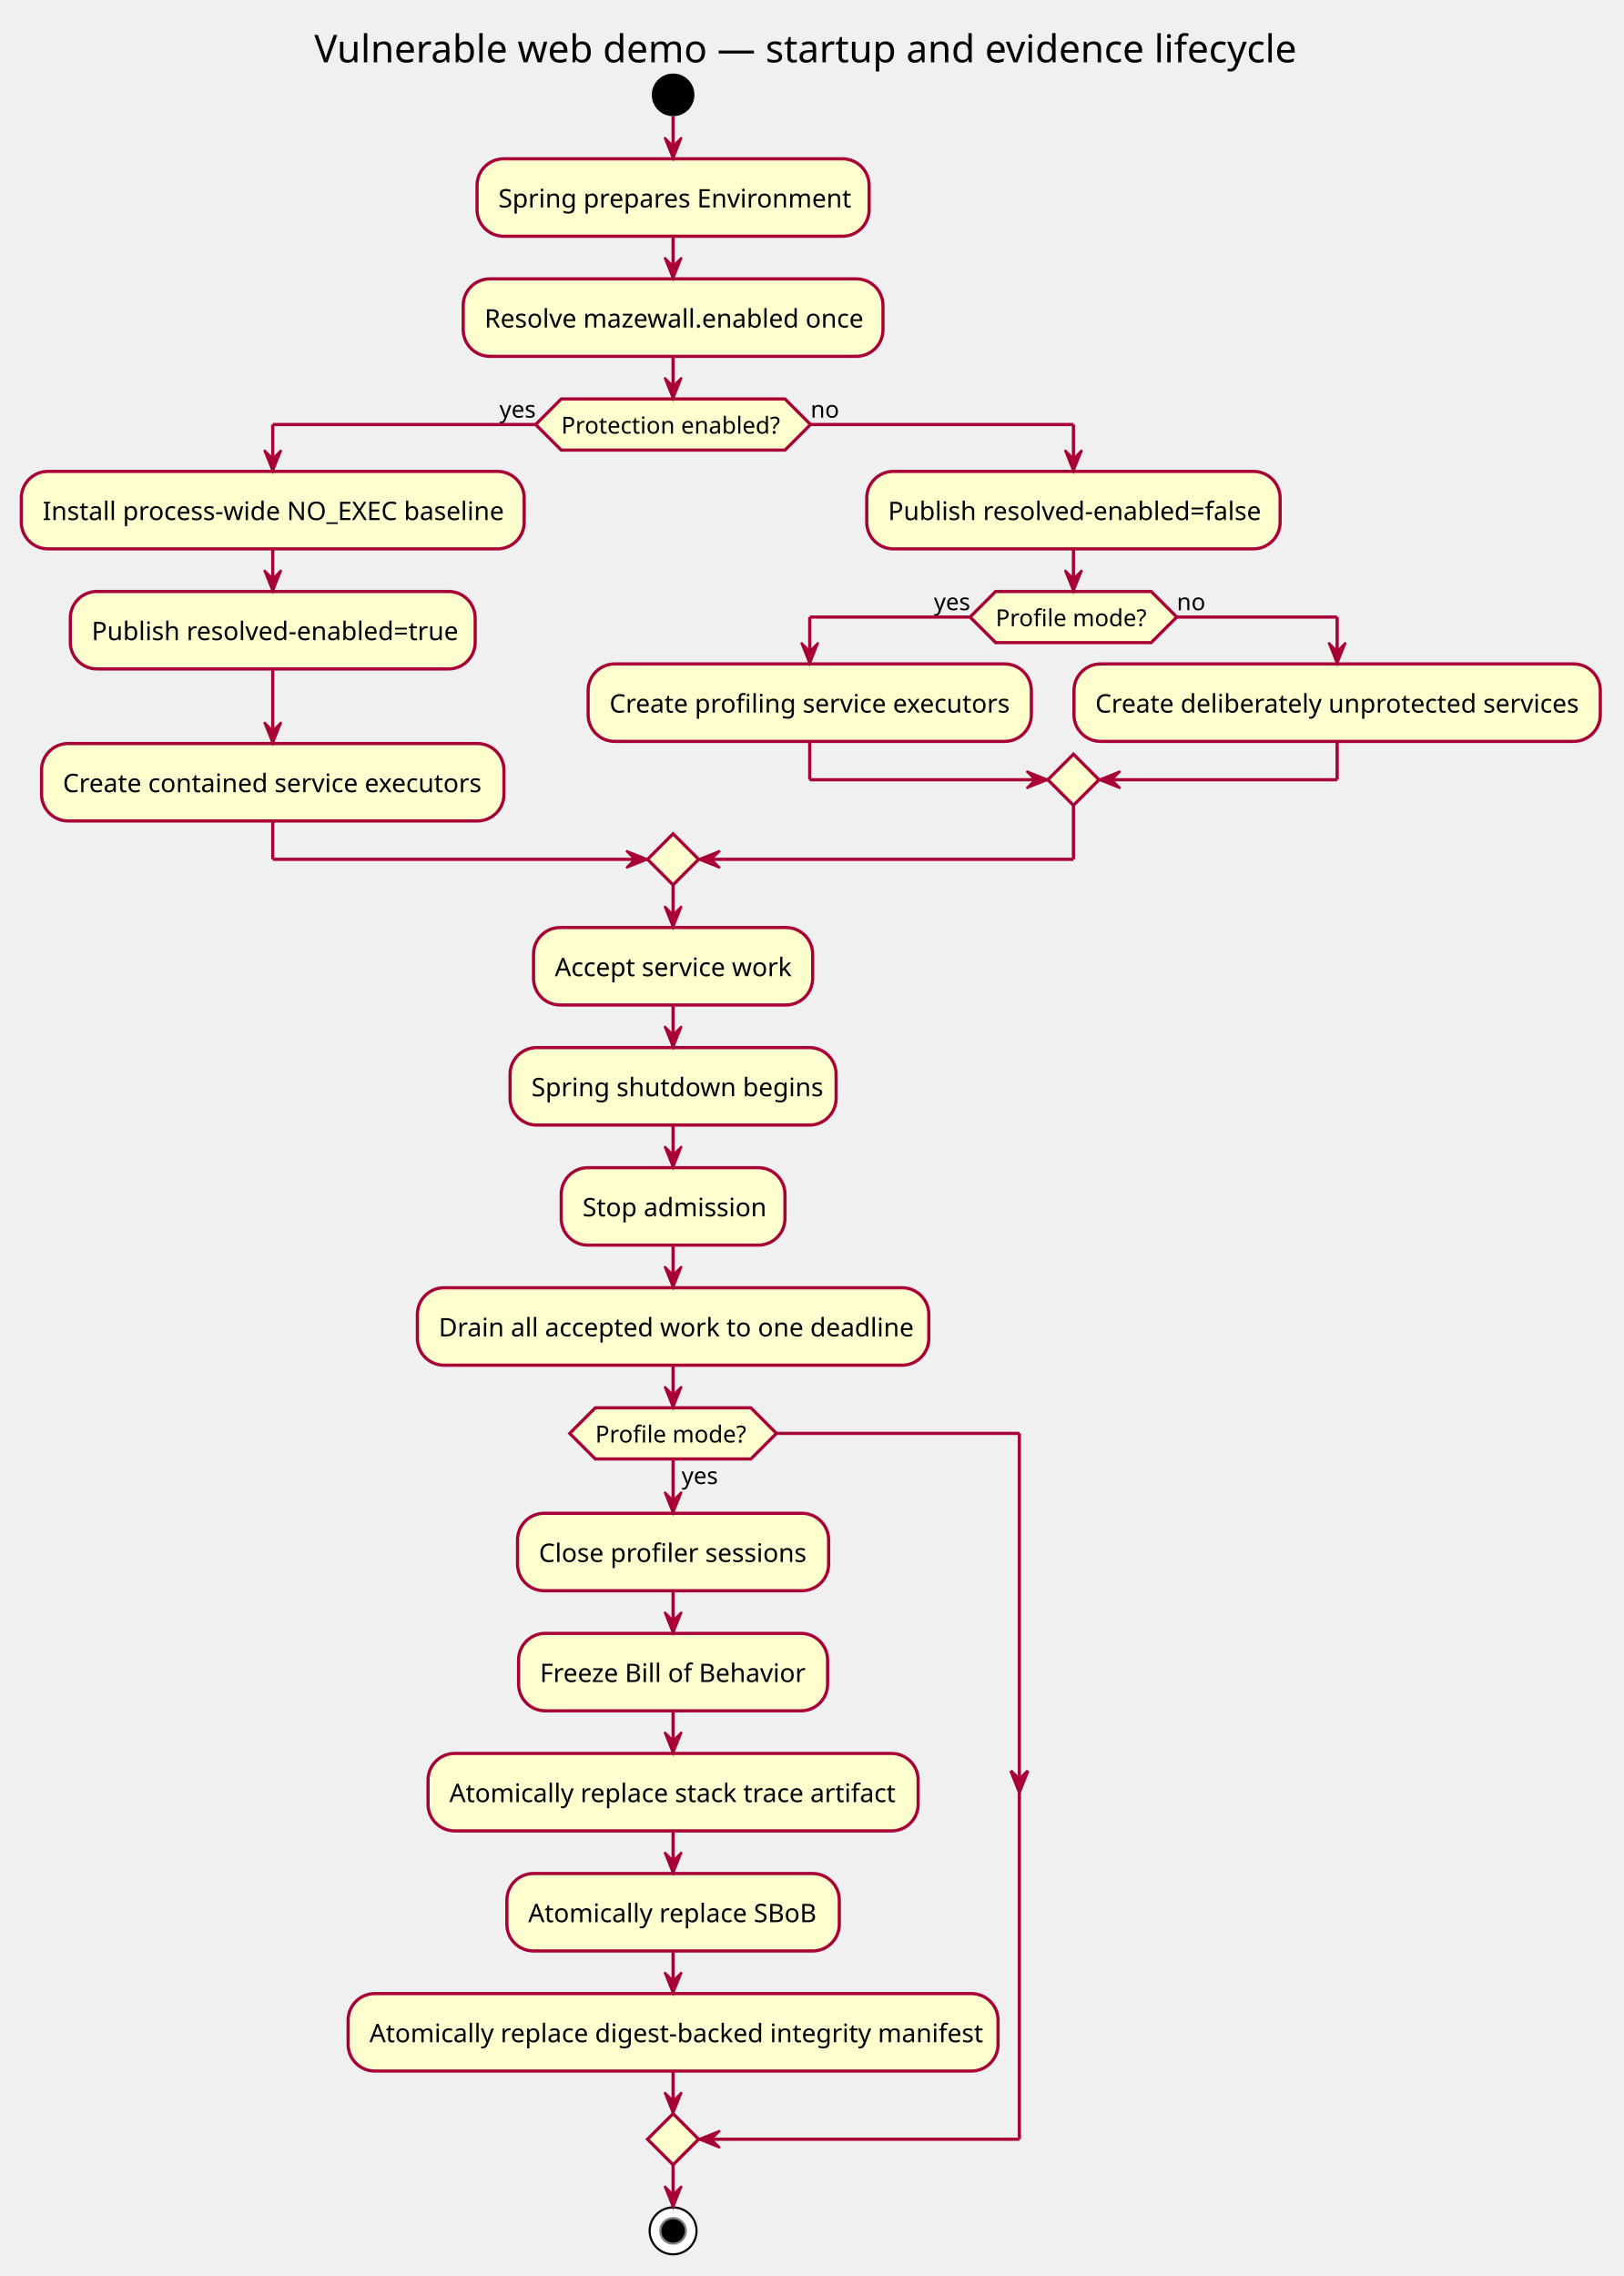
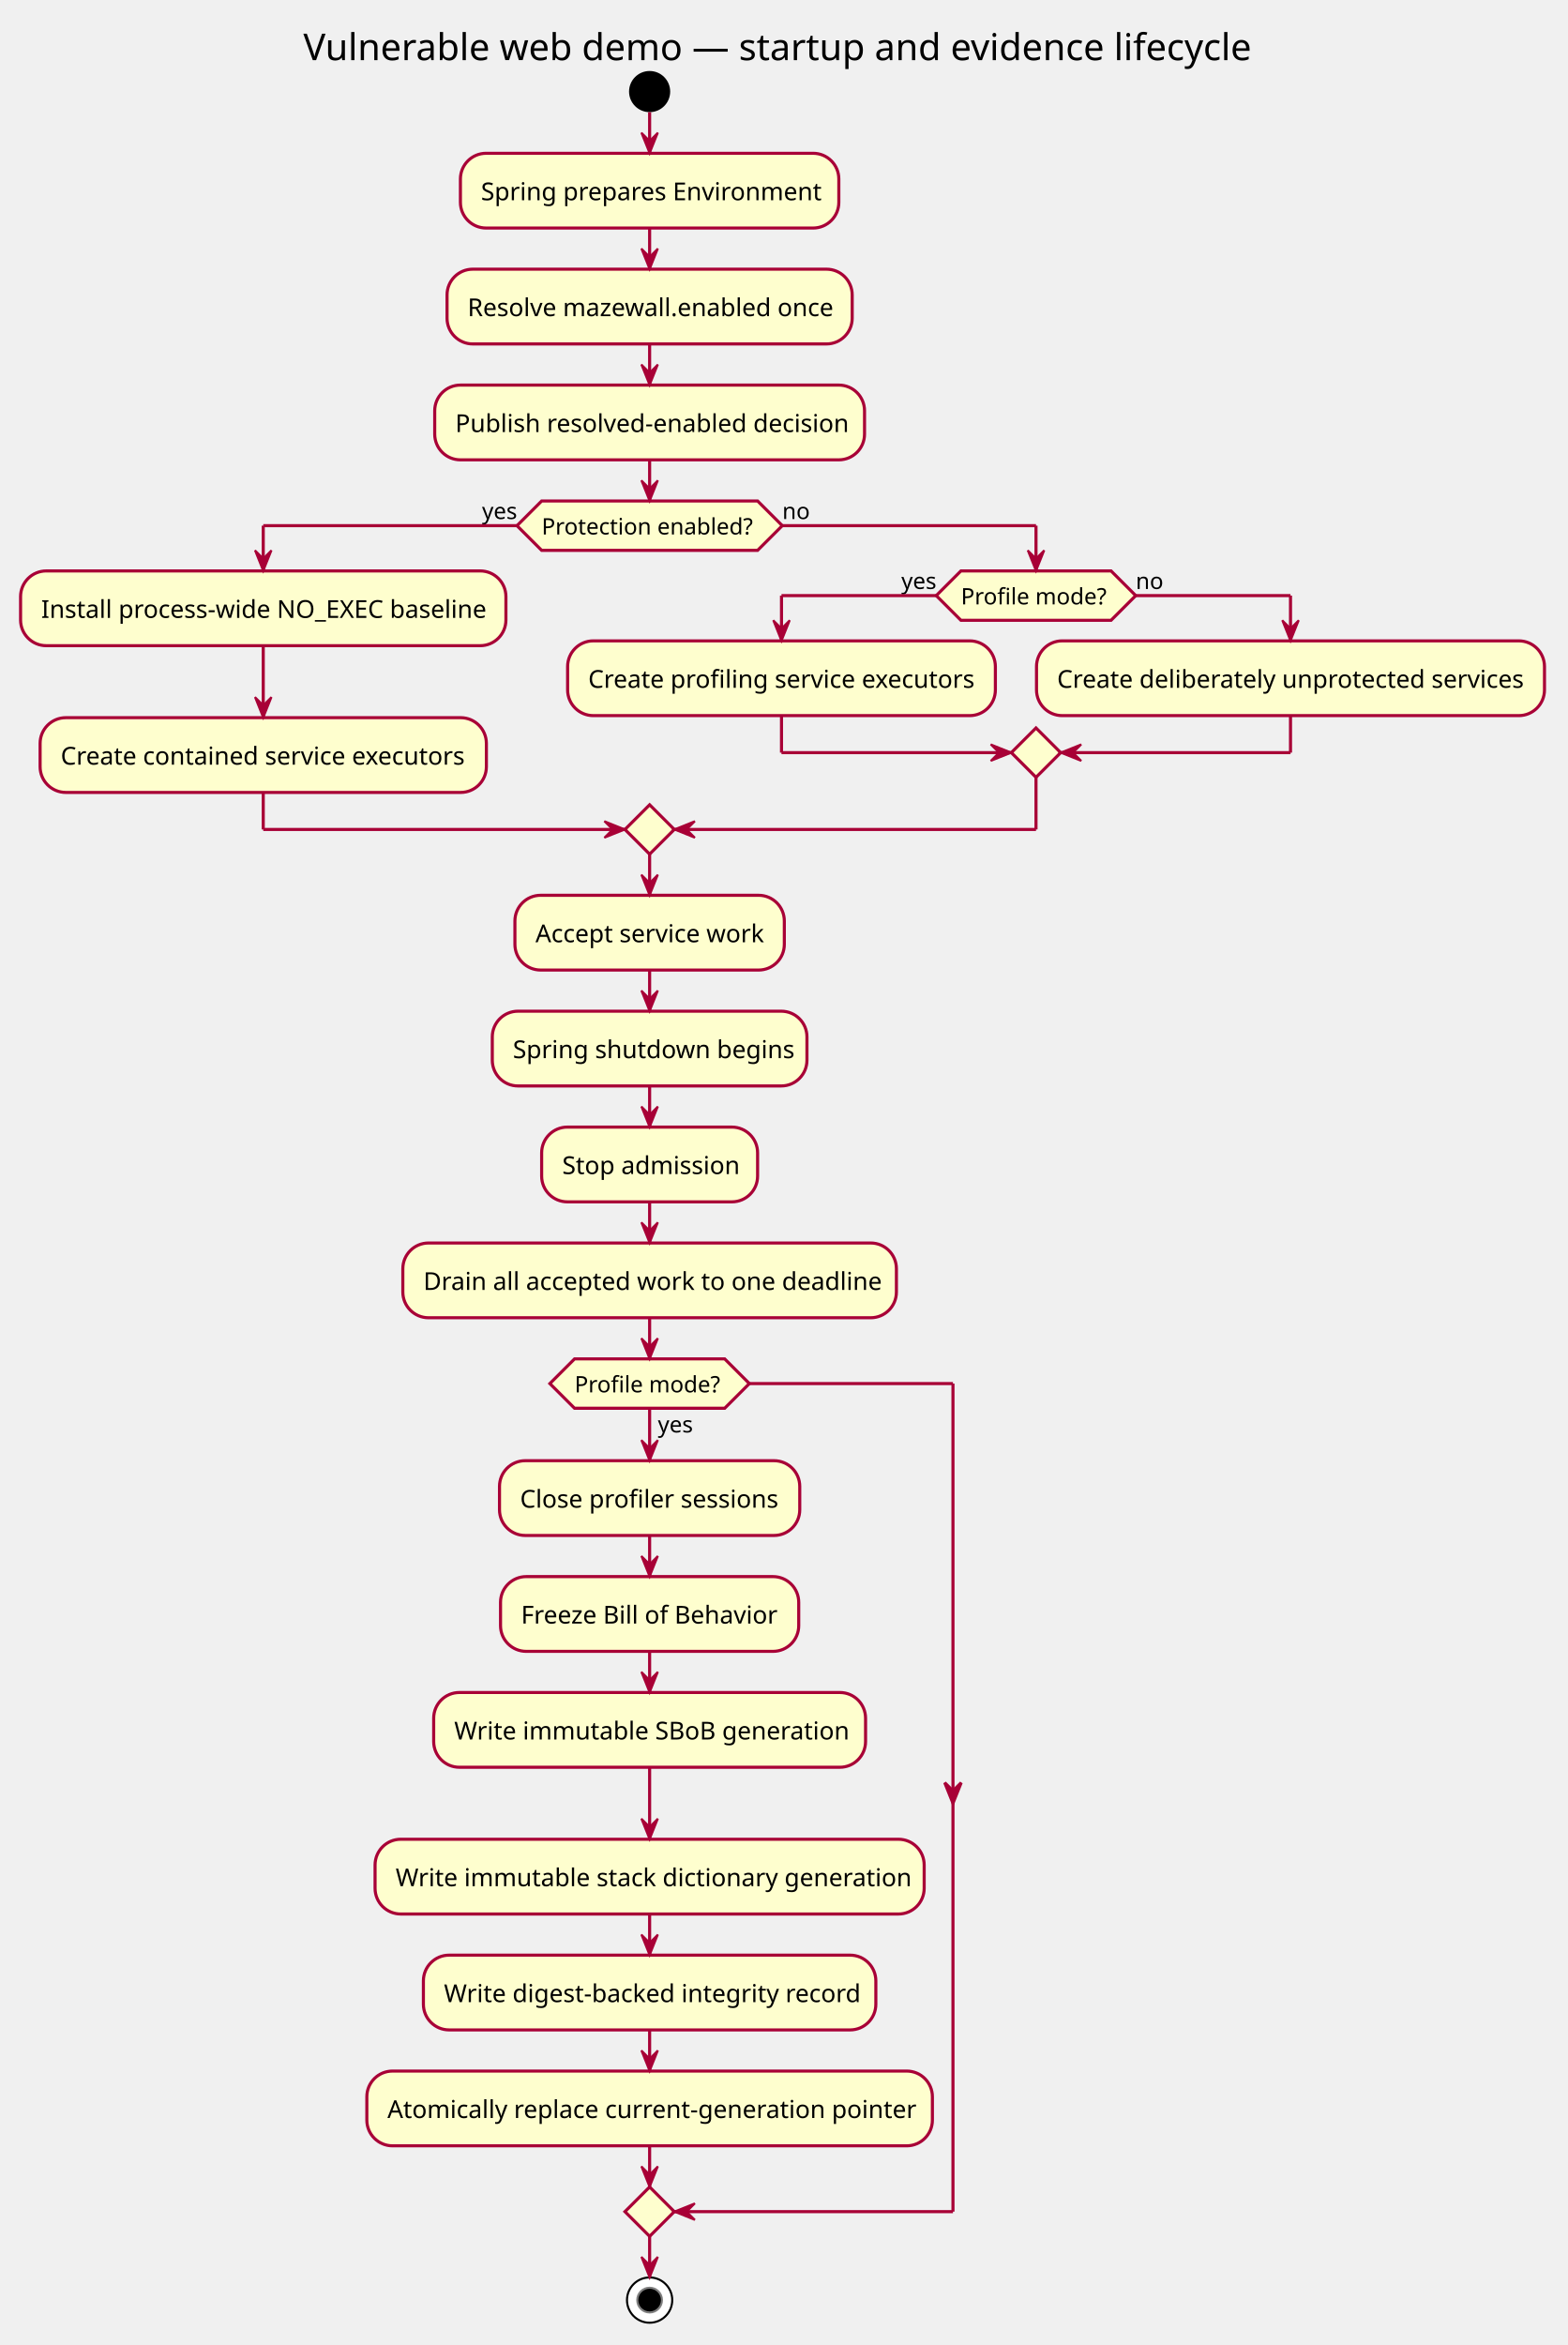
- <svg xmlns="http://www.w3.org/2000/svg" contentScriptType="application/ecmascript" contentStyleType="text/css" height="1068px" preserveAspectRatio="none" style="width:762px;height:1068px;" version="1.1" viewBox="0 0 762 1068" width="762px" zoomAndPan="magnify">
+ <svg xmlns="http://www.w3.org/2000/svg" contentScriptType="application/ecmascript" contentStyleType="text/css" height="1140px" preserveAspectRatio="none" style="width:762px;height:1140px;" version="1.1" viewBox="0 0 762 1140" width="762px" zoomAndPan="magnify">
  <defs />
  <g>
    <text fill="#000000" font-family="sans-serif" font-size="18" lengthAdjust="spacingAndGlyphs" textLength="465" x="147.5" y="29.242">Vulnerable web demo — startup and evidence lifecycle</text>
    <ellipse cx="315.875" cy="44.516" fill="#000000" rx="10" ry="10" style="stroke: none; stroke-width: 1.0;" />
    <rect fill="#FEFECE" height="36.344" rx="12.5" ry="12.5" style="stroke: #A80036; stroke-width: 1.5;" width="184" x="223.875" y="74.516" />
    <text fill="#000000" font-family="sans-serif" font-size="12" lengthAdjust="spacingAndGlyphs" textLength="164" x="233.875" y="97.344">Spring prepares Environment</text>
    <rect fill="#FEFECE" height="36.344" rx="12.5" ry="12.5" style="stroke: #A80036; stroke-width: 1.5;" width="197" x="217.375" y="130.86" />
    <text fill="#000000" font-family="sans-serif" font-size="12" lengthAdjust="spacingAndGlyphs" textLength="177" x="227.375" y="153.688">Resolve mazewall.enabled once</text>
-     <polygon fill="#FEFECE" points="263.375,187.204,368.375,187.204,380.375,199.204,368.375,211.204,263.375,211.204,251.375,199.204,263.375,187.204" style="stroke: #A80036; stroke-width: 1.5;" />
-     <text fill="#000000" font-family="sans-serif" font-size="11" lengthAdjust="spacingAndGlyphs" textLength="105" x="263.375" y="203.472">Protection enabled?</text>
-     <text fill="#000000" font-family="sans-serif" font-size="11" lengthAdjust="spacingAndGlyphs" textLength="17" x="234.375" y="195.981">yes</text>
-     <text fill="#000000" font-family="sans-serif" font-size="11" lengthAdjust="spacingAndGlyphs" textLength="14" x="380.375" y="195.981">no</text>
-     <rect fill="#FEFECE" height="36.344" rx="12.5" ry="12.5" style="stroke: #A80036; stroke-width: 1.5;" width="236" x="10" y="221.204" />
-     <text fill="#000000" font-family="sans-serif" font-size="12" lengthAdjust="spacingAndGlyphs" textLength="216" x="20" y="244.032">Install process-wide NO_EXEC baseline</text>
-     <rect fill="#FEFECE" height="36.344" rx="12.5" ry="12.5" style="stroke: #A80036; stroke-width: 1.5;" width="190" x="33" y="277.548" />
-     <text fill="#000000" font-family="sans-serif" font-size="12" lengthAdjust="spacingAndGlyphs" textLength="170" x="43" y="300.376">Publish resolved-enabled=true</text>
+     <rect fill="#FEFECE" height="36.344" rx="12.5" ry="12.5" style="stroke: #A80036; stroke-width: 1.5;" width="209" x="211.375" y="187.204" />
+     <text fill="#000000" font-family="sans-serif" font-size="12" lengthAdjust="spacingAndGlyphs" textLength="189" x="221.375" y="210.032">Publish resolved-enabled decision</text>
+     <polygon fill="#FEFECE" points="263.375,243.548,368.375,243.548,380.375,255.548,368.375,267.548,263.375,267.548,251.375,255.548,263.375,243.548" style="stroke: #A80036; stroke-width: 1.5;" />
+     <text fill="#000000" font-family="sans-serif" font-size="11" lengthAdjust="spacingAndGlyphs" textLength="105" x="263.375" y="259.816">Protection enabled?</text>
+     <text fill="#000000" font-family="sans-serif" font-size="11" lengthAdjust="spacingAndGlyphs" textLength="17" x="234.375" y="252.325">yes</text>
+     <text fill="#000000" font-family="sans-serif" font-size="11" lengthAdjust="spacingAndGlyphs" textLength="14" x="380.375" y="252.325">no</text>
+     <rect fill="#FEFECE" height="36.344" rx="12.5" ry="12.5" style="stroke: #A80036; stroke-width: 1.5;" width="236" x="10" y="277.548" />
+     <text fill="#000000" font-family="sans-serif" font-size="12" lengthAdjust="spacingAndGlyphs" textLength="216" x="20" y="300.376">Install process-wide NO_EXEC baseline</text>
    <rect fill="#FEFECE" height="36.344" rx="12.5" ry="12.5" style="stroke: #A80036; stroke-width: 1.5;" width="217" x="19.5" y="348.892" />
    <text fill="#000000" font-family="sans-serif" font-size="12" lengthAdjust="spacingAndGlyphs" textLength="197" x="29.5" y="371.72">Create contained service executors</text>
-     <rect fill="#FEFECE" height="36.344" rx="12.5" ry="12.5" style="stroke: #A80036; stroke-width: 1.5;" width="194" x="406.75" y="221.204" />
-     <text fill="#000000" font-family="sans-serif" font-size="12" lengthAdjust="spacingAndGlyphs" textLength="174" x="416.75" y="244.032">Publish resolved-enabled=false</text>
    <polygon fill="#FEFECE" points="467.25,277.548,540.25,277.548,552.25,289.548,540.25,301.548,467.25,301.548,455.25,289.548,467.25,277.548" style="stroke: #A80036; stroke-width: 1.5;" />
    <text fill="#000000" font-family="sans-serif" font-size="11" lengthAdjust="spacingAndGlyphs" textLength="73" x="467.25" y="293.816">Profile mode?</text>
    <text fill="#000000" font-family="sans-serif" font-size="11" lengthAdjust="spacingAndGlyphs" textLength="17" x="438.25" y="286.325">yes</text>
    <text fill="#000000" font-family="sans-serif" font-size="11" lengthAdjust="spacingAndGlyphs" textLength="14" x="552.25" y="286.325">no</text>
    <rect fill="#FEFECE" height="36.344" rx="12.5" ry="12.5" style="stroke: #A80036; stroke-width: 1.5;" width="208" x="276" y="311.548" />
    <text fill="#000000" font-family="sans-serif" font-size="12" lengthAdjust="spacingAndGlyphs" textLength="188" x="286" y="334.376">Create profiling service executors</text>
    <rect fill="#FEFECE" height="36.344" rx="12.5" ry="12.5" style="stroke: #A80036; stroke-width: 1.5;" width="247" x="504" y="311.548" />
    <text fill="#000000" font-family="sans-serif" font-size="12" lengthAdjust="spacingAndGlyphs" textLength="227" x="514" y="334.376">Create deliberately unprotected services</text>
    <polygon fill="#FEFECE" points="503.75,353.892,515.75,365.892,503.75,377.892,491.75,365.892,503.75,353.892" style="stroke: #A80036; stroke-width: 1.5;" />
    <polygon fill="#FEFECE" points="315.875,391.236,327.875,403.236,315.875,415.236,303.875,403.236,315.875,391.236" style="stroke: #A80036; stroke-width: 1.5;" />
    <rect fill="#FEFECE" height="36.344" rx="12.5" ry="12.5" style="stroke: #A80036; stroke-width: 1.5;" width="131" x="250.375" y="435.236" />
    <text fill="#000000" font-family="sans-serif" font-size="12" lengthAdjust="spacingAndGlyphs" textLength="111" x="260.375" y="458.065">Accept service work</text>
    <rect fill="#FEFECE" height="36.344" rx="12.5" ry="12.5" style="stroke: #A80036; stroke-width: 1.5;" width="153" x="239.375" y="491.58" />
    <text fill="#000000" font-family="sans-serif" font-size="12" lengthAdjust="spacingAndGlyphs" textLength="133" x="249.375" y="514.409">Spring shutdown begins</text>
    <rect fill="#FEFECE" height="36.344" rx="12.5" ry="12.5" style="stroke: #A80036; stroke-width: 1.5;" width="105" x="263.375" y="547.925" />
    <text fill="#000000" font-family="sans-serif" font-size="12" lengthAdjust="spacingAndGlyphs" textLength="85" x="273.375" y="570.753">Stop admission</text>
    <rect fill="#FEFECE" height="36.344" rx="12.5" ry="12.5" style="stroke: #A80036; stroke-width: 1.5;" width="240" x="195.875" y="604.269" />
    <text fill="#000000" font-family="sans-serif" font-size="12" lengthAdjust="spacingAndGlyphs" textLength="220" x="205.875" y="627.097">Drain all accepted work to one deadline</text>
    <rect fill="#FEFECE" height="36.344" rx="12.5" ry="12.5" style="stroke: #A80036; stroke-width: 1.5;" width="146" x="242.875" y="710.104" />
    <text fill="#000000" font-family="sans-serif" font-size="12" lengthAdjust="spacingAndGlyphs" textLength="126" x="252.875" y="732.932">Close profiler sessions</text>
    <rect fill="#FEFECE" height="36.344" rx="12.5" ry="12.5" style="stroke: #A80036; stroke-width: 1.5;" width="145" x="243.375" y="766.448" />
    <text fill="#000000" font-family="sans-serif" font-size="12" lengthAdjust="spacingAndGlyphs" textLength="125" x="253.375" y="789.276">Freeze Bill of Behavior</text>
-     <rect fill="#FEFECE" height="36.344" rx="12.5" ry="12.5" style="stroke: #A80036; stroke-width: 1.5;" width="230" x="200.875" y="822.792" />
-     <text fill="#000000" font-family="sans-serif" font-size="12" lengthAdjust="spacingAndGlyphs" textLength="210" x="210.875" y="845.62">Atomically replace stack trace artifact</text>
-     <rect fill="#FEFECE" height="36.344" rx="12.5" ry="12.5" style="stroke: #A80036; stroke-width: 1.5;" width="156" x="237.875" y="879.136" />
-     <text fill="#000000" font-family="sans-serif" font-size="12" lengthAdjust="spacingAndGlyphs" textLength="136" x="247.875" y="901.964">Atomically replace SBoB</text>
-     <rect fill="#FEFECE" height="36.344" rx="12.5" ry="12.5" style="stroke: #A80036; stroke-width: 1.5;" width="305" x="163.375" y="935.48" />
-     <text fill="#000000" font-family="sans-serif" font-size="12" lengthAdjust="spacingAndGlyphs" textLength="285" x="173.375" y="958.308">Atomically replace digest-backed integrity manifest</text>
+     <rect fill="#FEFECE" height="36.344" rx="12.5" ry="12.5" style="stroke: #A80036; stroke-width: 1.5;" width="210" x="210.875" y="822.792" />
+     <text fill="#000000" font-family="sans-serif" font-size="12" lengthAdjust="spacingAndGlyphs" textLength="190" x="220.875" y="845.62">Write immutable SBoB generation</text>
+     <rect fill="#FEFECE" height="36.344" rx="12.5" ry="12.5" style="stroke: #A80036; stroke-width: 1.5;" width="267" x="182.375" y="894.136" />
+     <text fill="#000000" font-family="sans-serif" font-size="12" lengthAdjust="spacingAndGlyphs" textLength="247" x="192.375" y="916.964">Write immutable stack dictionary generation</text>
+     <rect fill="#FEFECE" height="36.344" rx="12.5" ry="12.5" style="stroke: #A80036; stroke-width: 1.5;" width="220" x="205.875" y="950.48" />
+     <text fill="#000000" font-family="sans-serif" font-size="12" lengthAdjust="spacingAndGlyphs" textLength="200" x="215.875" y="973.308">Write digest-backed integrity record</text>
+     <rect fill="#FEFECE" height="36.344" rx="12.5" ry="12.5" style="stroke: #A80036; stroke-width: 1.5;" width="275" x="178.375" y="1006.824" />
+     <text fill="#000000" font-family="sans-serif" font-size="12" lengthAdjust="spacingAndGlyphs" textLength="255" x="188.375" y="1029.652">Atomically replace current-generation pointer</text>
    <polygon fill="#FEFECE" points="279.375,660.613,352.375,660.613,364.375,672.613,352.375,684.613,279.375,684.613,267.375,672.613,279.375,660.613" style="stroke: #A80036; stroke-width: 1.5;" />
    <text fill="#000000" font-family="sans-serif" font-size="11" lengthAdjust="spacingAndGlyphs" textLength="17" x="319.875" y="696.372">yes</text>
    <text fill="#000000" font-family="sans-serif" font-size="11" lengthAdjust="spacingAndGlyphs" textLength="73" x="279.375" y="676.881">Profile mode?</text>
-     <polygon fill="#FEFECE" points="315.875,991.824,327.875,1003.824,315.875,1015.824,303.875,1003.824,315.875,991.824" style="stroke: #A80036; stroke-width: 1.5;" />
-     <ellipse cx="315.875" cy="1046.824" fill="#FFFFFF" rx="11" ry="11" style="stroke: #000000; stroke-width: 1.0;" />
-     <ellipse cx="315.875" cy="1046.824" fill="#000000" rx="6" ry="6" style="stroke: #7F7F7F; stroke-width: 1.0;" />
+     <polygon fill="#FEFECE" points="315.875,1063.168,327.875,1075.168,315.875,1087.168,303.875,1075.168,315.875,1063.168" style="stroke: #A80036; stroke-width: 1.5;" />
+     <ellipse cx="315.875" cy="1118.168" fill="#FFFFFF" rx="11" ry="11" style="stroke: #000000; stroke-width: 1.0;" />
+     <ellipse cx="315.875" cy="1118.168" fill="#000000" rx="6" ry="6" style="stroke: #7F7F7F; stroke-width: 1.0;" />
    <line style="stroke: #A80036; stroke-width: 1.5;" x1="315.875" x2="315.875" y1="54.516" y2="74.516" />
    <polygon fill="#A80036" points="311.875,64.516,315.875,74.516,319.875,64.516,315.875,68.516" style="stroke: #A80036; stroke-width: 1.0;" />
    <line style="stroke: #A80036; stroke-width: 1.5;" x1="315.875" x2="315.875" y1="110.86" y2="130.86" />
    <polygon fill="#A80036" points="311.875,120.86,315.875,130.86,319.875,120.86,315.875,124.86" style="stroke: #A80036; stroke-width: 1.0;" />
-     <line style="stroke: #A80036; stroke-width: 1.5;" x1="128" x2="128" y1="257.548" y2="277.548" />
-     <polygon fill="#A80036" points="124,267.548,128,277.548,132,267.548,128,271.548" style="stroke: #A80036; stroke-width: 1.0;" />
+     <line style="stroke: #A80036; stroke-width: 1.5;" x1="315.875" x2="315.875" y1="167.204" y2="187.204" />
+     <polygon fill="#A80036" points="311.875,177.204,315.875,187.204,319.875,177.204,315.875,181.204" style="stroke: #A80036; stroke-width: 1.0;" />
    <line style="stroke: #A80036; stroke-width: 1.5;" x1="128" x2="128" y1="313.892" y2="348.892" />
    <polygon fill="#A80036" points="124,338.892,128,348.892,132,338.892,128,342.892" style="stroke: #A80036; stroke-width: 1.0;" />
    <line style="stroke: #A80036; stroke-width: 1.5;" x1="455.25" x2="380" y1="289.548" y2="289.548" />
    <line style="stroke: #A80036; stroke-width: 1.5;" x1="380" x2="380" y1="289.548" y2="311.548" />
    <polygon fill="#A80036" points="376,301.548,380,311.548,384,301.548,380,305.548" style="stroke: #A80036; stroke-width: 1.0;" />
    <line style="stroke: #A80036; stroke-width: 1.5;" x1="552.25" x2="627.5" y1="289.548" y2="289.548" />
    <line style="stroke: #A80036; stroke-width: 1.5;" x1="627.5" x2="627.5" y1="289.548" y2="311.548" />
    <polygon fill="#A80036" points="623.5,301.548,627.5,311.548,631.5,301.548,627.5,305.548" style="stroke: #A80036; stroke-width: 1.0;" />
    <line style="stroke: #A80036; stroke-width: 1.5;" x1="380" x2="380" y1="347.892" y2="365.892" />
    <line style="stroke: #A80036; stroke-width: 1.5;" x1="380" x2="491.75" y1="365.892" y2="365.892" />
    <polygon fill="#A80036" points="481.75,361.892,491.75,365.892,481.75,369.892,485.75,365.892" style="stroke: #A80036; stroke-width: 1.0;" />
    <line style="stroke: #A80036; stroke-width: 1.5;" x1="627.5" x2="627.5" y1="347.892" y2="365.892" />
    <line style="stroke: #A80036; stroke-width: 1.5;" x1="627.5" x2="515.75" y1="365.892" y2="365.892" />
    <polygon fill="#A80036" points="525.75,361.892,515.75,365.892,525.75,369.892,521.75,365.892" style="stroke: #A80036; stroke-width: 1.0;" />
-     <line style="stroke: #A80036; stroke-width: 1.5;" x1="503.75" x2="503.75" y1="257.548" y2="277.548" />
+     <line style="stroke: #A80036; stroke-width: 1.5;" x1="251.375" x2="128" y1="255.548" y2="255.548" />
+     <line style="stroke: #A80036; stroke-width: 1.5;" x1="128" x2="128" y1="255.548" y2="277.548" />
+     <polygon fill="#A80036" points="124,267.548,128,277.548,132,267.548,128,271.548" style="stroke: #A80036; stroke-width: 1.0;" />
+     <line style="stroke: #A80036; stroke-width: 1.5;" x1="380.375" x2="503.75" y1="255.548" y2="255.548" />
+     <line style="stroke: #A80036; stroke-width: 1.5;" x1="503.75" x2="503.75" y1="255.548" y2="277.548" />
    <polygon fill="#A80036" points="499.75,267.548,503.75,277.548,507.75,267.548,503.75,271.548" style="stroke: #A80036; stroke-width: 1.0;" />
-     <line style="stroke: #A80036; stroke-width: 1.5;" x1="251.375" x2="128" y1="199.204" y2="199.204" />
-     <line style="stroke: #A80036; stroke-width: 1.5;" x1="128" x2="128" y1="199.204" y2="221.204" />
-     <polygon fill="#A80036" points="124,211.204,128,221.204,132,211.204,128,215.204" style="stroke: #A80036; stroke-width: 1.0;" />
-     <line style="stroke: #A80036; stroke-width: 1.5;" x1="380.375" x2="503.75" y1="199.204" y2="199.204" />
-     <line style="stroke: #A80036; stroke-width: 1.5;" x1="503.75" x2="503.75" y1="199.204" y2="221.204" />
-     <polygon fill="#A80036" points="499.75,211.204,503.75,221.204,507.75,211.204,503.75,215.204" style="stroke: #A80036; stroke-width: 1.0;" />
    <line style="stroke: #A80036; stroke-width: 1.5;" x1="128" x2="128" y1="385.236" y2="403.236" />
    <line style="stroke: #A80036; stroke-width: 1.5;" x1="128" x2="303.875" y1="403.236" y2="403.236" />
    <polygon fill="#A80036" points="293.875,399.236,303.875,403.236,293.875,407.236,297.875,403.236" style="stroke: #A80036; stroke-width: 1.0;" />
    <line style="stroke: #A80036; stroke-width: 1.5;" x1="503.75" x2="503.75" y1="377.892" y2="403.236" />
    <line style="stroke: #A80036; stroke-width: 1.5;" x1="503.75" x2="327.875" y1="403.236" y2="403.236" />
    <polygon fill="#A80036" points="337.875,399.236,327.875,403.236,337.875,407.236,333.875,403.236" style="stroke: #A80036; stroke-width: 1.0;" />
-     <line style="stroke: #A80036; stroke-width: 1.5;" x1="315.875" x2="315.875" y1="167.204" y2="187.204" />
-     <polygon fill="#A80036" points="311.875,177.204,315.875,187.204,319.875,177.204,315.875,181.204" style="stroke: #A80036; stroke-width: 1.0;" />
+     <line style="stroke: #A80036; stroke-width: 1.5;" x1="315.875" x2="315.875" y1="223.548" y2="243.548" />
+     <polygon fill="#A80036" points="311.875,233.548,315.875,243.548,319.875,233.548,315.875,237.548" style="stroke: #A80036; stroke-width: 1.0;" />
    <line style="stroke: #A80036; stroke-width: 1.5;" x1="315.875" x2="315.875" y1="415.236" y2="435.236" />
    <polygon fill="#A80036" points="311.875,425.236,315.875,435.236,319.875,425.236,315.875,429.236" style="stroke: #A80036; stroke-width: 1.0;" />
    <line style="stroke: #A80036; stroke-width: 1.5;" x1="315.875" x2="315.875" y1="471.58" y2="491.58" />
    <polygon fill="#A80036" points="311.875,481.58,315.875,491.58,319.875,481.58,315.875,485.58" style="stroke: #A80036; stroke-width: 1.0;" />
    <line style="stroke: #A80036; stroke-width: 1.5;" x1="315.875" x2="315.875" y1="527.925" y2="547.925" />
    <polygon fill="#A80036" points="311.875,537.925,315.875,547.925,319.875,537.925,315.875,541.925" style="stroke: #A80036; stroke-width: 1.0;" />
    <line style="stroke: #A80036; stroke-width: 1.5;" x1="315.875" x2="315.875" y1="584.269" y2="604.269" />
    <polygon fill="#A80036" points="311.875,594.269,315.875,604.269,319.875,594.269,315.875,598.269" style="stroke: #A80036; stroke-width: 1.0;" />
    <line style="stroke: #A80036; stroke-width: 1.5;" x1="315.875" x2="315.875" y1="746.448" y2="766.448" />
    <polygon fill="#A80036" points="311.875,756.448,315.875,766.448,319.875,756.448,315.875,760.448" style="stroke: #A80036; stroke-width: 1.0;" />
    <line style="stroke: #A80036; stroke-width: 1.5;" x1="315.875" x2="315.875" y1="802.792" y2="822.792" />
    <polygon fill="#A80036" points="311.875,812.792,315.875,822.792,319.875,812.792,315.875,816.792" style="stroke: #A80036; stroke-width: 1.0;" />
-     <line style="stroke: #A80036; stroke-width: 1.5;" x1="315.875" x2="315.875" y1="859.136" y2="879.136" />
-     <polygon fill="#A80036" points="311.875,869.136,315.875,879.136,319.875,869.136,315.875,873.136" style="stroke: #A80036; stroke-width: 1.0;" />
-     <line style="stroke: #A80036; stroke-width: 1.5;" x1="315.875" x2="315.875" y1="915.48" y2="935.48" />
-     <polygon fill="#A80036" points="311.875,925.48,315.875,935.48,319.875,925.48,315.875,929.48" style="stroke: #A80036; stroke-width: 1.0;" />
+     <line style="stroke: #A80036; stroke-width: 1.5;" x1="315.875" x2="315.875" y1="859.136" y2="894.136" />
+     <polygon fill="#A80036" points="311.875,884.136,315.875,894.136,319.875,884.136,315.875,888.136" style="stroke: #A80036; stroke-width: 1.0;" />
+     <line style="stroke: #A80036; stroke-width: 1.5;" x1="315.875" x2="315.875" y1="930.48" y2="950.48" />
+     <polygon fill="#A80036" points="311.875,940.48,315.875,950.48,319.875,940.48,315.875,944.48" style="stroke: #A80036; stroke-width: 1.0;" />
+     <line style="stroke: #A80036; stroke-width: 1.5;" x1="315.875" x2="315.875" y1="986.824" y2="1006.824" />
+     <polygon fill="#A80036" points="311.875,996.824,315.875,1006.824,319.875,996.824,315.875,1000.824" style="stroke: #A80036; stroke-width: 1.0;" />
    <line style="stroke: #A80036; stroke-width: 1.5;" x1="315.875" x2="315.875" y1="684.613" y2="710.104" />
    <polygon fill="#A80036" points="311.875,700.104,315.875,710.104,319.875,700.104,315.875,704.104" style="stroke: #A80036; stroke-width: 1.0;" />
-     <line style="stroke: #A80036; stroke-width: 1.5;" x1="364.375" x2="478.375" y1="672.613" y2="672.613" />
-     <polygon fill="#A80036" points="474.375,830.964,478.375,840.964,482.375,830.964,478.375,834.964" style="stroke: #A80036; stroke-width: 1.5;" />
-     <line style="stroke: #A80036; stroke-width: 1.5;" x1="478.375" x2="478.375" y1="672.613" y2="1003.824" />
-     <line style="stroke: #A80036; stroke-width: 1.5;" x1="478.375" x2="327.875" y1="1003.824" y2="1003.824" />
-     <polygon fill="#A80036" points="337.875,999.824,327.875,1003.824,337.875,1007.824,333.875,1003.824" style="stroke: #A80036; stroke-width: 1.0;" />
-     <line style="stroke: #A80036; stroke-width: 1.5;" x1="315.875" x2="315.875" y1="971.824" y2="991.824" />
-     <polygon fill="#A80036" points="311.875,981.824,315.875,991.824,319.875,981.824,315.875,985.824" style="stroke: #A80036; stroke-width: 1.0;" />
+     <line style="stroke: #A80036; stroke-width: 1.5;" x1="364.375" x2="463.375" y1="672.613" y2="672.613" />
+     <polygon fill="#A80036" points="459.375,866.636,463.375,876.636,467.375,866.636,463.375,870.636" style="stroke: #A80036; stroke-width: 1.5;" />
+     <line style="stroke: #A80036; stroke-width: 1.5;" x1="463.375" x2="463.375" y1="672.613" y2="1075.168" />
+     <line style="stroke: #A80036; stroke-width: 1.5;" x1="463.375" x2="327.875" y1="1075.168" y2="1075.168" />
+     <polygon fill="#A80036" points="337.875,1071.168,327.875,1075.168,337.875,1079.168,333.875,1075.168" style="stroke: #A80036; stroke-width: 1.0;" />
+     <line style="stroke: #A80036; stroke-width: 1.5;" x1="315.875" x2="315.875" y1="1043.168" y2="1063.168" />
+     <polygon fill="#A80036" points="311.875,1053.168,315.875,1063.168,319.875,1053.168,315.875,1057.168" style="stroke: #A80036; stroke-width: 1.0;" />
    <line style="stroke: #A80036; stroke-width: 1.5;" x1="315.875" x2="315.875" y1="640.613" y2="660.613" />
    <polygon fill="#A80036" points="311.875,650.613,315.875,660.613,319.875,650.613,315.875,654.613" style="stroke: #A80036; stroke-width: 1.0;" />
-     <line style="stroke: #A80036; stroke-width: 1.5;" x1="315.875" x2="315.875" y1="1015.824" y2="1035.824" />
-     <polygon fill="#A80036" points="311.875,1025.824,315.875,1035.824,319.875,1025.824,315.875,1029.824" style="stroke: #A80036; stroke-width: 1.0;" />
+     <line style="stroke: #A80036; stroke-width: 1.5;" x1="315.875" x2="315.875" y1="1087.168" y2="1107.168" />
+     <polygon fill="#A80036" points="311.875,1097.168,315.875,1107.168,319.875,1097.168,315.875,1101.168" style="stroke: #A80036; stroke-width: 1.0;" />
  </g>
</svg>
